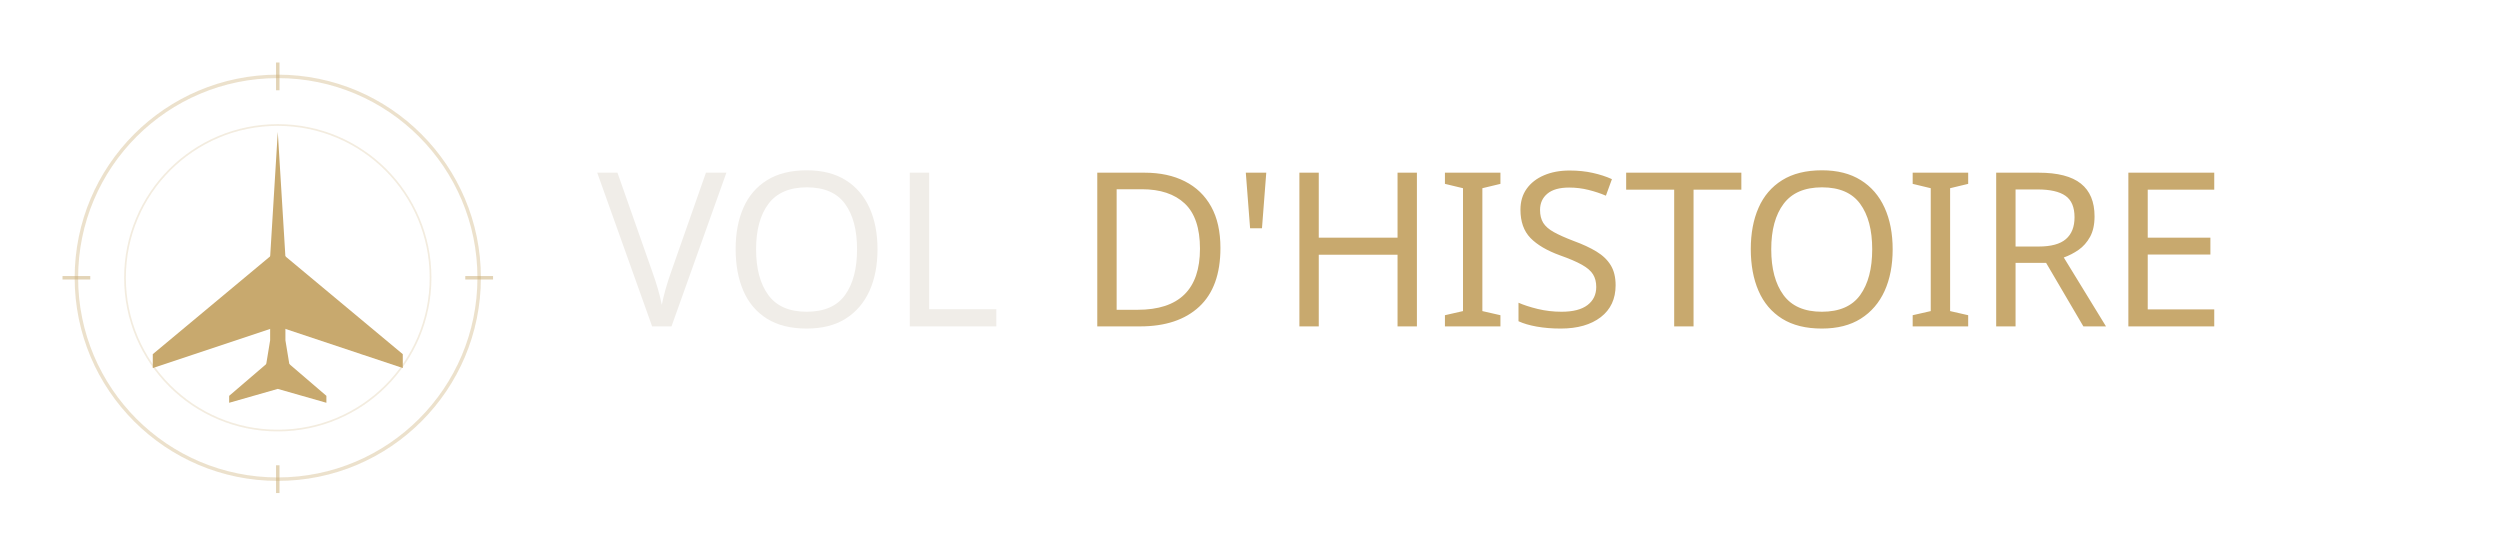
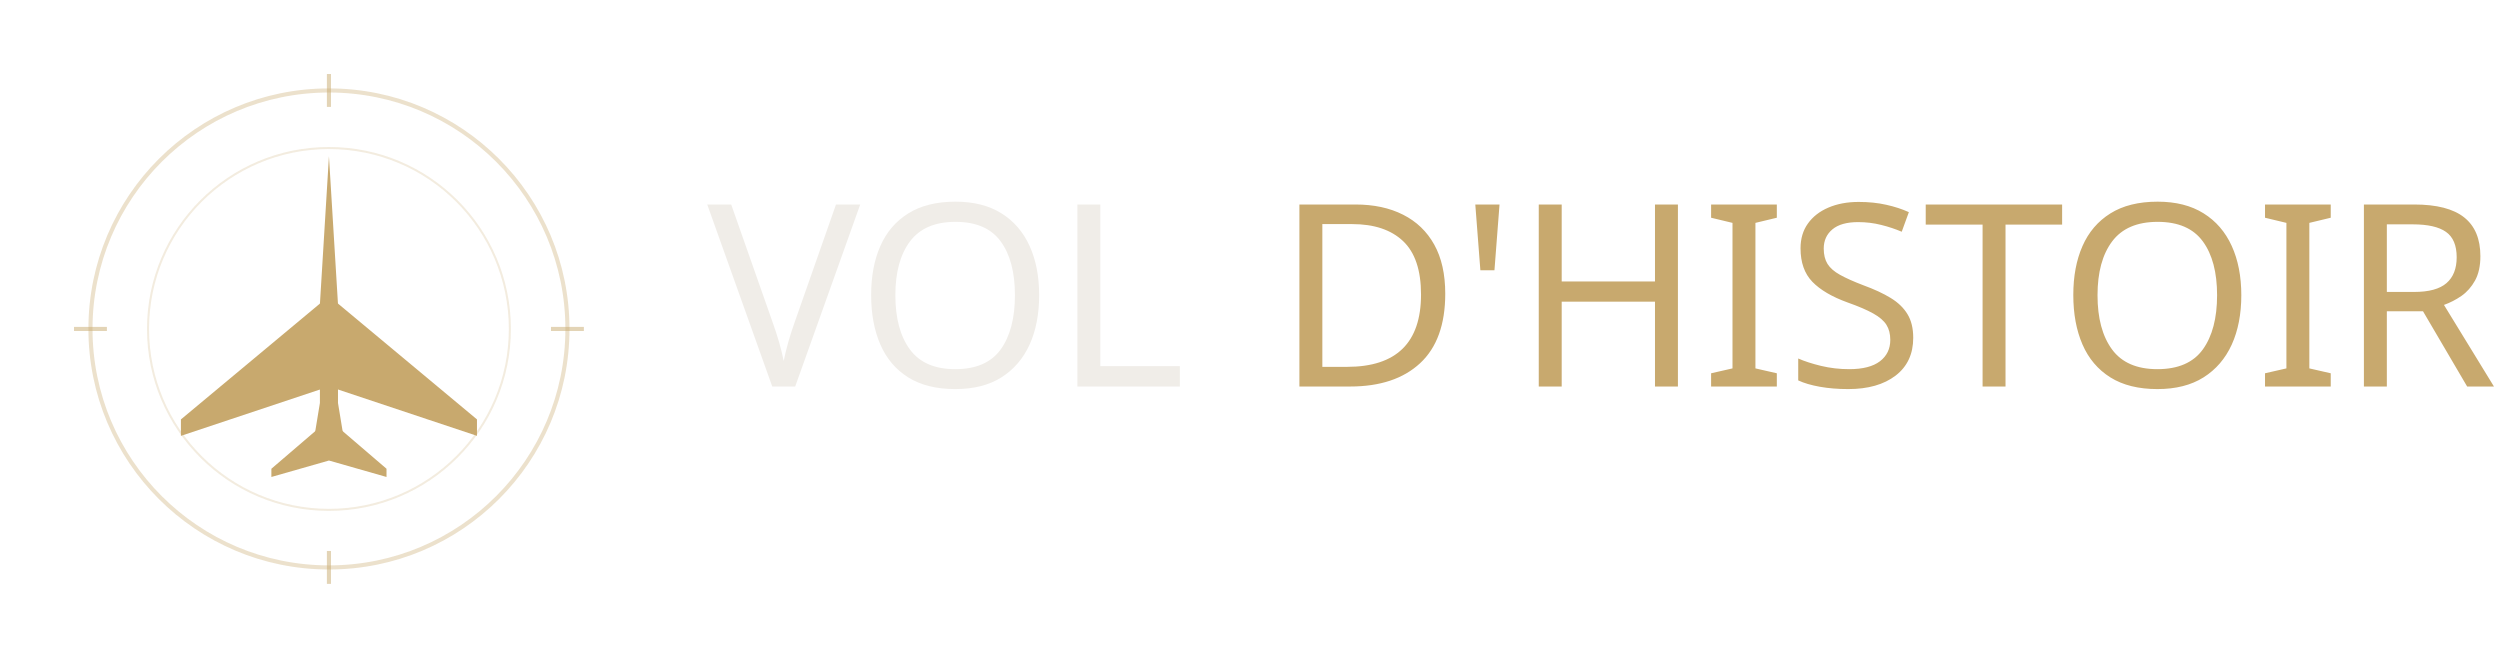
- <svg xmlns="http://www.w3.org/2000/svg" viewBox="0 0 720 160" role="img" aria-label="Vol d'Histoire">
+ <svg xmlns="http://www.w3.org/2000/svg" viewBox="0 0 608 160" role="img" aria-label="Vol d'Histoire">
  <g transform="translate(16 16)">
    <circle cx="64" cy="64" r="58" fill="none" stroke="#C8A96E" stroke-width="1" opacity=".35" />
    <g stroke="#C8A96E" stroke-width="1" opacity=".5">
      <line x1="64" y1="2" x2="64" y2="10" />
      <line x1="64" y1="118" x2="64" y2="126" />
      <line x1="2" y1="64" x2="10" y2="64" />
      <line x1="118" y1="64" x2="126" y2="64" />
    </g>
    <circle cx="64" cy="64" r="44" fill="none" stroke="#C8A96E" stroke-width=".5" opacity=".22" />
    <g fill="#C8A96E">
      <path d="M64 22 L66.2 58 L66.2 82 L68.5 96 L64 94 L59.5 96 L61.8 82 L61.8 58 Z" />
      <path d="M64 56 L100 86 L100 90 L64 78 L28 90 L28 86 Z" />
      <path d="M64 86 L78 98 L78 100 L64 96 L50 100 L50 98 Z" />
    </g>
  </g>
  <g font-family="'Barlow Condensed', 'Arial Narrow', sans-serif" font-size="62" letter-spacing="-0.5">
    <text x="172" y="94" fill="#F0EDE8" font-weight="400">VOL</text>
    <text x="310" y="94" fill="#C8A96E" font-weight="300">D'HISTOIRE</text>
  </g>
</svg>
